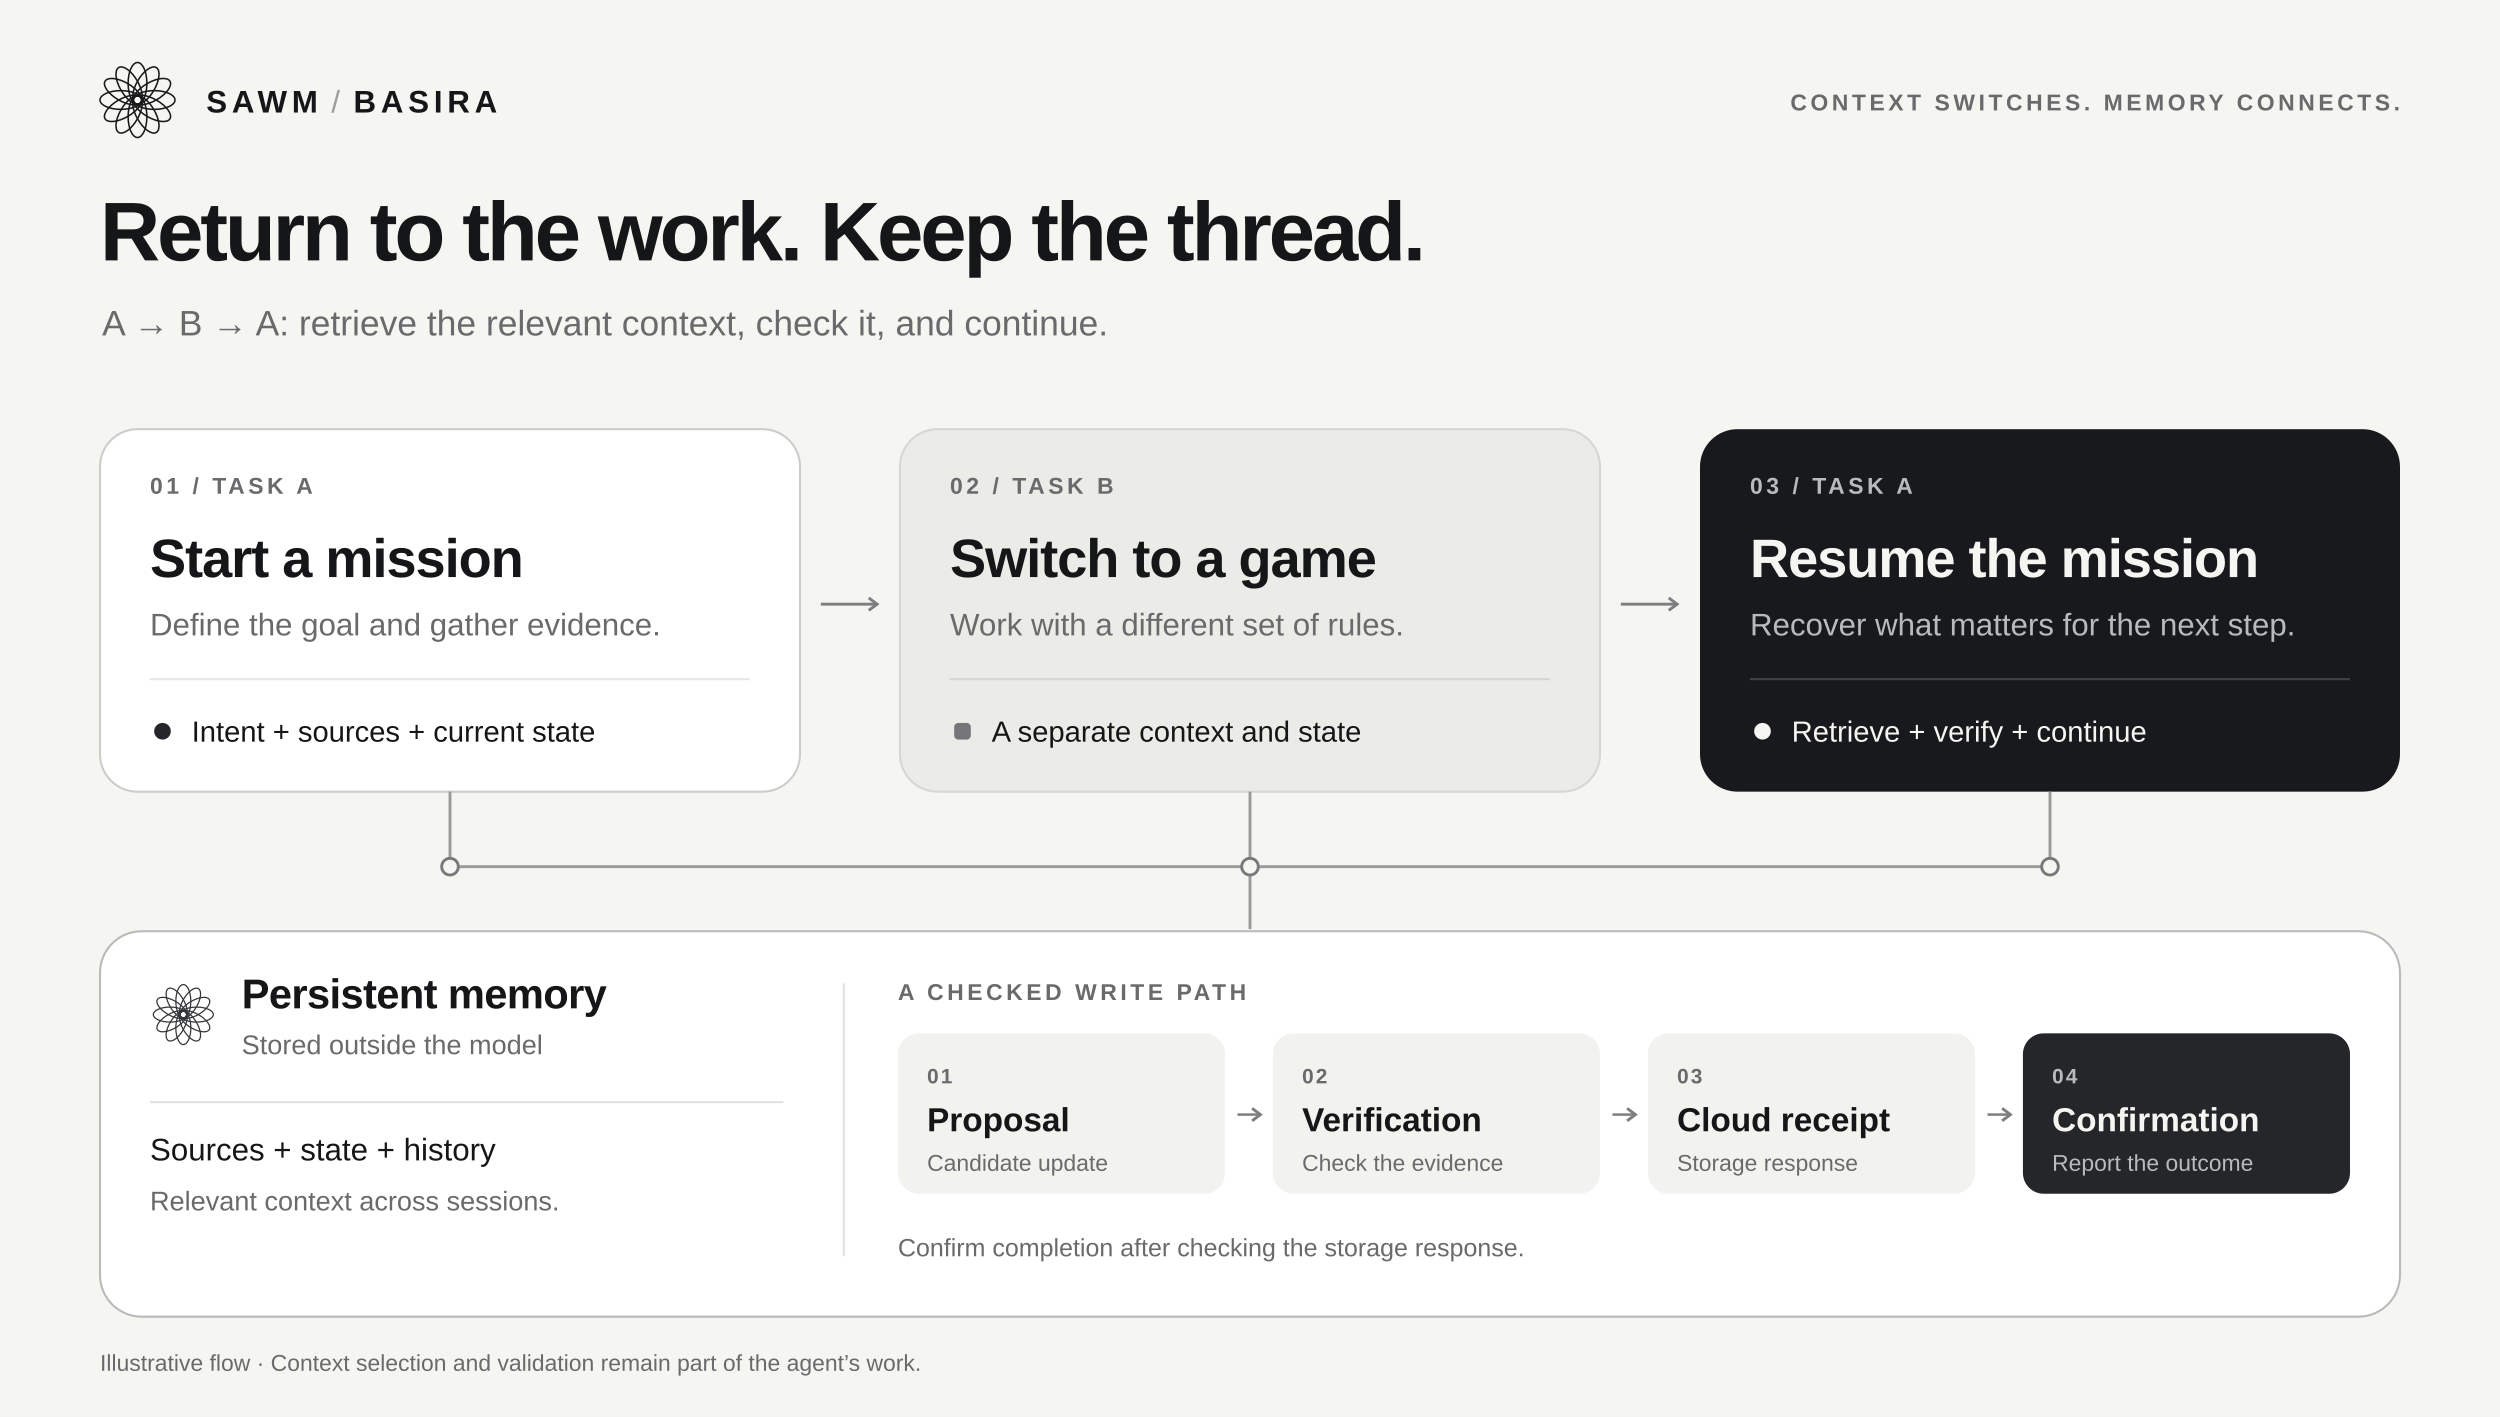
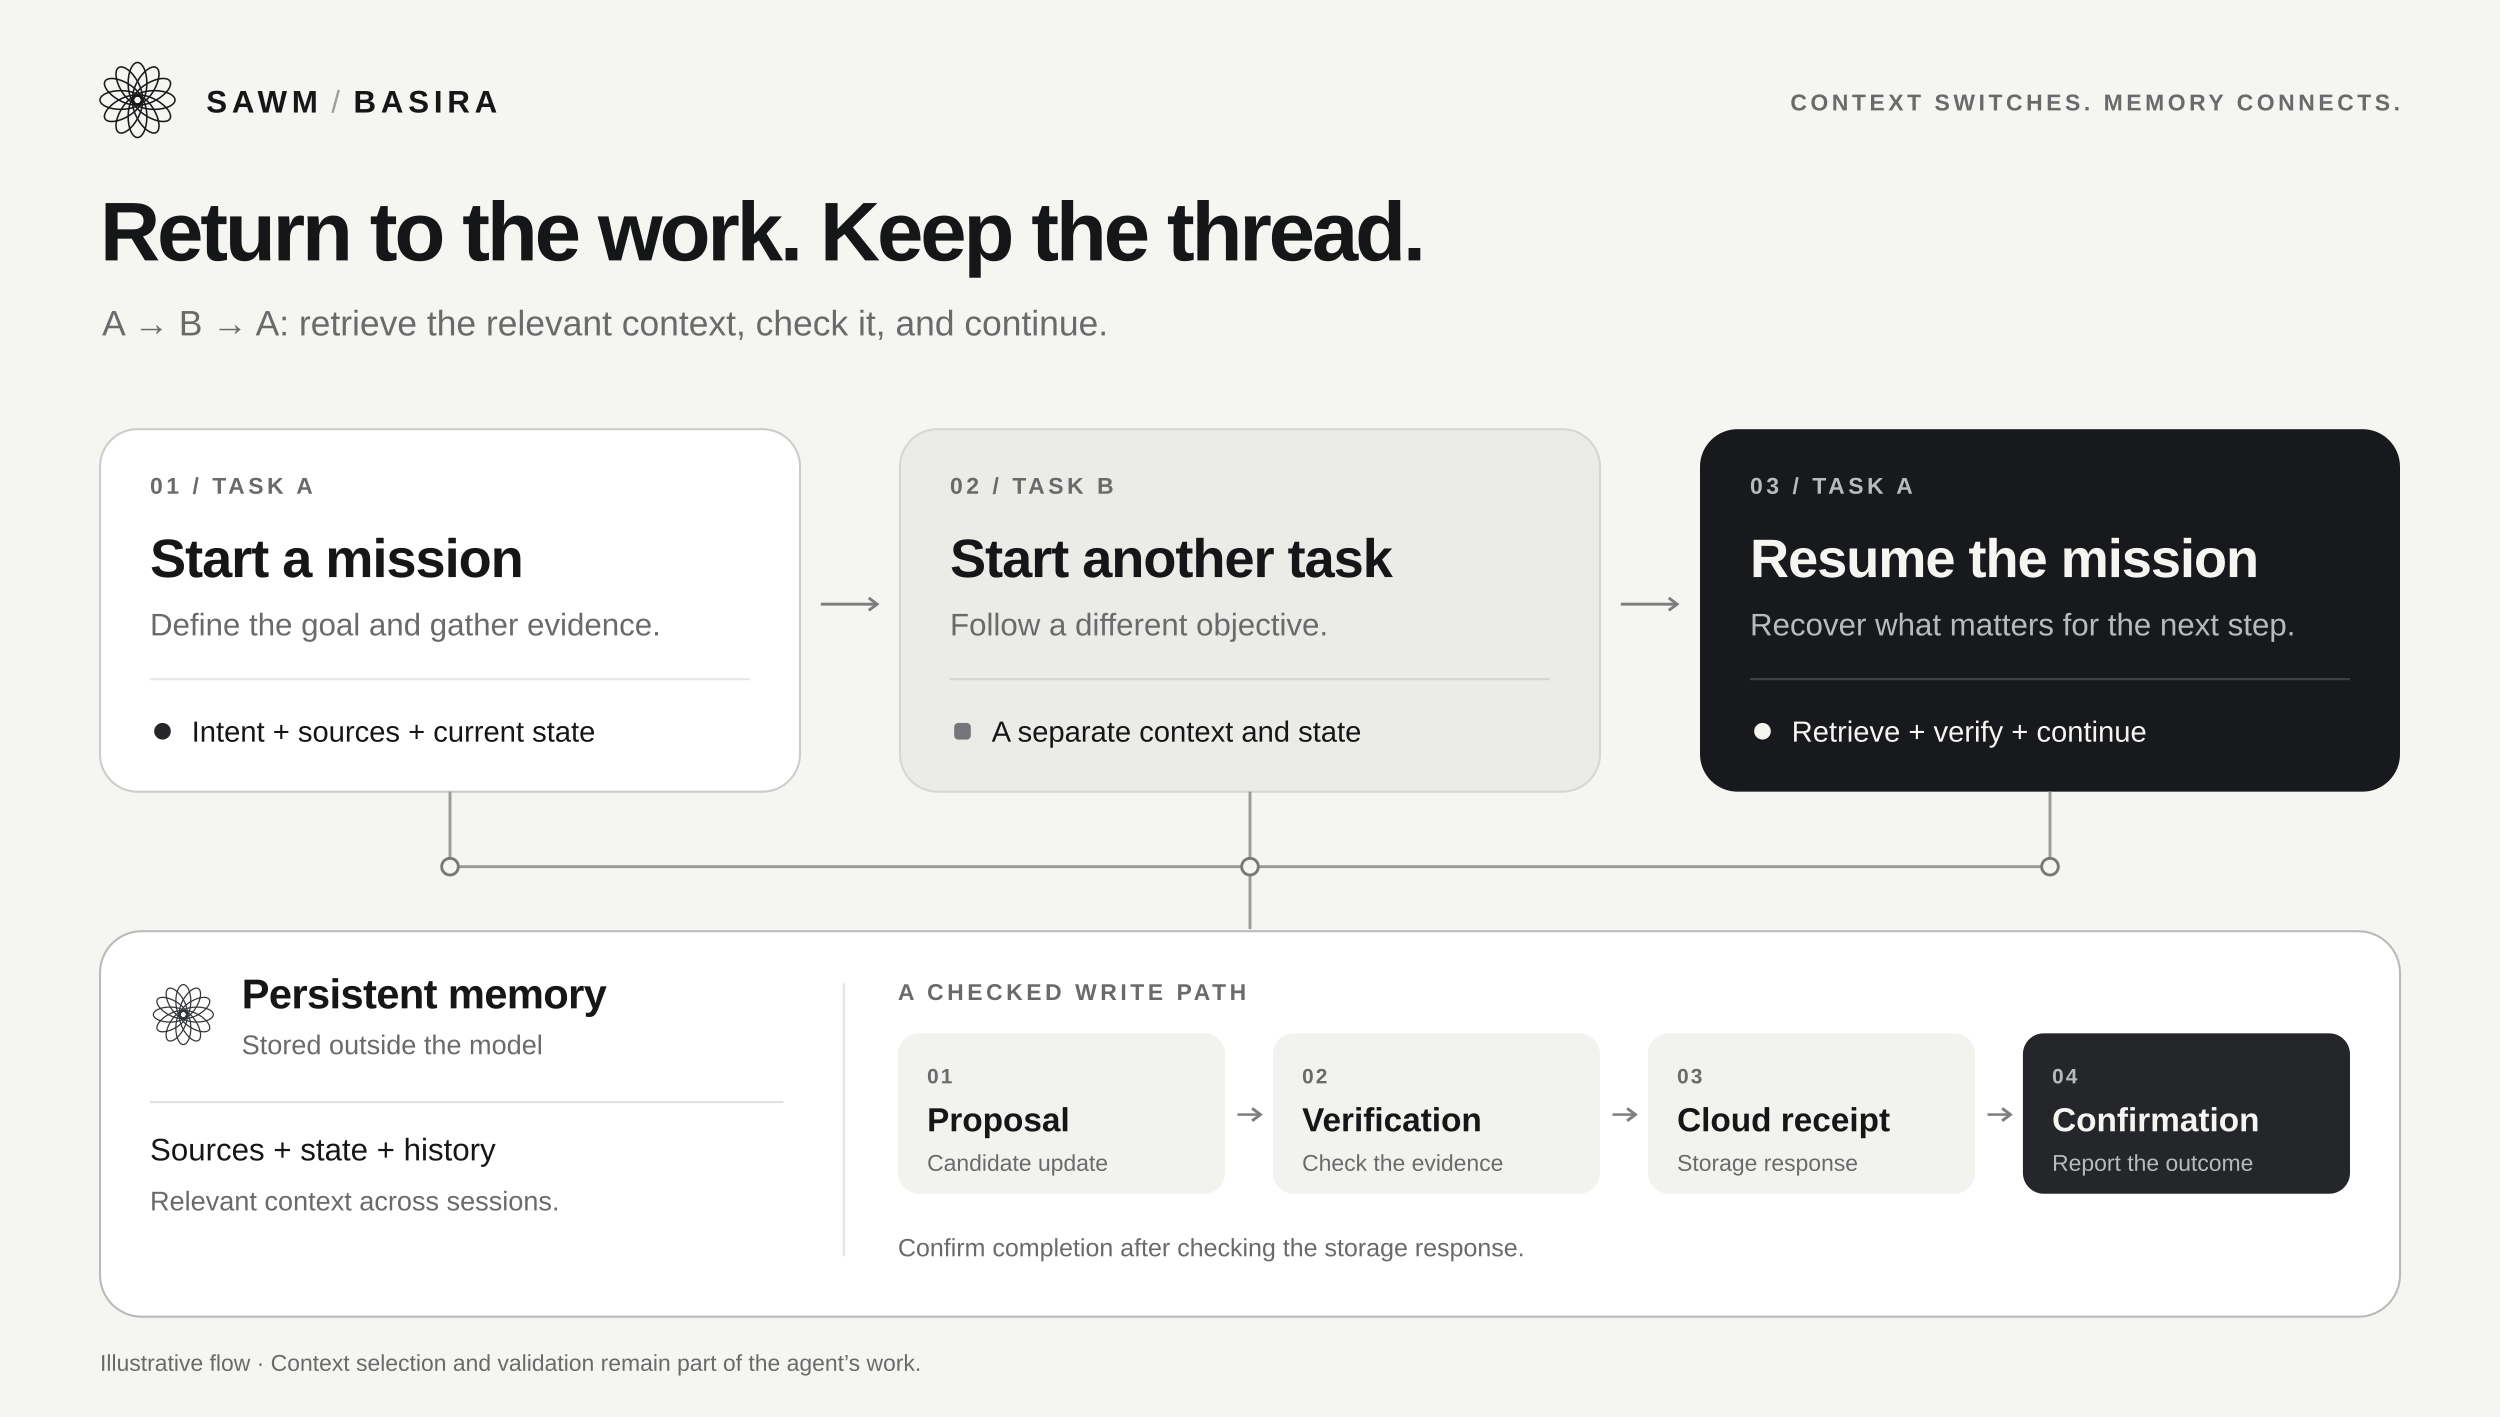
<svg xmlns="http://www.w3.org/2000/svg" width="1200" height="680" viewBox="0 0 1200 680" role="img" aria-labelledby="title desc">
  <defs>
    <style>
      text { font-family: -apple-system, BlinkMacSystemFont, "Segoe UI", Arial, sans-serif; }
      .ink { fill: #151618; }
      .muted { fill: #686a6c; }
      .label { font-size: 11px; font-weight: 600; letter-spacing: 1.7px; }
    </style>
    <g id="flower" fill="none" stroke="currentColor" stroke-width="1.5">
      <ellipse cy="-16" rx="9" ry="20" />
      <ellipse cy="-16" rx="9" ry="20" transform="rotate(30)" />
      <ellipse cy="-16" rx="9" ry="20" transform="rotate(60)" />
      <ellipse cy="-16" rx="9" ry="20" transform="rotate(90)" />
      <ellipse cy="-16" rx="9" ry="20" transform="rotate(120)" />
      <ellipse cy="-16" rx="9" ry="20" transform="rotate(150)" />
      <ellipse cy="-16" rx="9" ry="20" transform="rotate(180)" />
      <ellipse cy="-16" rx="9" ry="20" transform="rotate(210)" />
      <ellipse cy="-16" rx="9" ry="20" transform="rotate(240)" />
      <ellipse cy="-16" rx="9" ry="20" transform="rotate(270)" />
      <ellipse cy="-16" rx="9" ry="20" transform="rotate(300)" />
      <ellipse cy="-16" rx="9" ry="20" transform="rotate(330)" />
    </g>
    <marker id="arrow" markerWidth="8" markerHeight="8" refX="6" refY="4" orient="auto" markerUnits="userSpaceOnUse">
      <path d="m2 1 4 3-4 3" fill="none" stroke="#7c7e80" stroke-width="1.4" />
    </marker>
  </defs>
  <rect width="1200" height="680" fill="#f5f5f1" />
  <use href="#flower" transform="translate(66 48) scale(.5)" color="#18191b" />
  <text x="99" y="54" class="ink" font-size="15" font-weight="600" letter-spacing="2.3">SAWM <tspan fill="#9a9c9d" font-weight="400">/</tspan> BASIRA</text>
  <text x="1152" y="53" text-anchor="end" class="muted label">CONTEXT SWITCHES. MEMORY CONNECTS.</text>
  <text x="48" y="125" class="ink" font-size="40" font-weight="600" letter-spacing="-1.5">Return to the work. Keep the thread.</text>
  <text x="49" y="161" class="muted" font-size="17">A → B → A: retrieve the relevant context, check it, and continue.</text>
  <rect x="48" y="206" width="336" height="174" rx="18" fill="#fff" stroke="#cbcdcb" />
  <text x="72" y="237" class="muted label">01 / TASK A</text>
  <text x="72" y="277" class="ink" font-size="26" font-weight="600" letter-spacing="-.5">Start a mission</text>
  <text x="72" y="305" class="muted" font-size="15">Define the goal and gather evidence.</text>
  <path d="M72 326H360" stroke="#e6e7e3" />
  <circle cx="78" cy="351" r="4" fill="#242629" />
  <text x="92" y="356" class="ink" font-size="14">Intent + sources + current state</text>
  <path d="M394 290h27" fill="none" stroke="#7c7e80" stroke-width="1.4" marker-end="url(#arrow)" />
  <rect x="432" y="206" width="336" height="174" rx="18" fill="#ebebe7" stroke="#d6d7d3" />
  <text x="456" y="237" class="muted label">02 / TASK B</text>
-   <text x="456" y="277" class="ink" font-size="26" font-weight="600" letter-spacing="-.5">Switch to a game</text>
-   <text x="456" y="305" class="muted" font-size="15">Work with a different set of rules.</text>
+   <text x="456" y="277" class="ink" font-size="26" font-weight="600" letter-spacing="-.5">Start another task</text>
+   <text x="456" y="305" class="muted" font-size="15">Follow a different objective.</text>
  <path d="M456 326H744" stroke="#d4d5d1" />
  <rect x="458" y="347" width="8" height="8" rx="2" fill="#747679" />
  <text x="476" y="356" class="ink" font-size="14">A separate context and state</text>
  <path d="M778 290h27" fill="none" stroke="#7c7e80" stroke-width="1.4" marker-end="url(#arrow)" />
  <rect x="816" y="206" width="336" height="174" rx="18" fill="#18191c" />
  <text x="840" y="237" fill="#b8babd" class="label">03 / TASK A</text>
  <text x="840" y="277" fill="#f5f5f1" font-size="26" font-weight="600" letter-spacing="-.5">Resume the mission</text>
  <text x="840" y="305" fill="#b8babd" font-size="15">Recover what matters for the next step.</text>
  <path d="M840 326H1128" stroke="#414247" />
  <circle cx="846" cy="351" r="4" fill="#f5f5f1" />
  <text x="860" y="356" fill="#f5f5f1" font-size="14">Retrieve + verify + continue</text>
  <path d="M216 380v36h768v-36M600 380v36M600 416v30" fill="none" stroke="#9a9c9c" stroke-width="1.4" />
  <circle cx="216" cy="416" r="4" fill="#f5f5f1" stroke="#77797b" stroke-width="1.4" />
  <circle cx="600" cy="416" r="4" fill="#f5f5f1" stroke="#77797b" stroke-width="1.4" />
  <circle cx="984" cy="416" r="4" fill="#f5f5f1" stroke="#77797b" stroke-width="1.4" />
  <rect x="48" y="447" width="1104" height="185" rx="20" fill="#fff" stroke="#b8bbb9" />
  <use href="#flower" transform="translate(88 487) scale(.4)" color="#323437" />
  <text x="116" y="484" class="ink" font-size="20" font-weight="600" letter-spacing="-.3">Persistent memory</text>
  <text x="116" y="506" class="muted" font-size="13">Stored outside the model</text>
  <path d="M72 529H376" stroke="#e0e2de" />
  <text x="72" y="557" class="ink" font-size="15">Sources + state + history</text>
  <text x="72" y="581" class="muted" font-size="13">Relevant context across sessions.</text>
  <path d="M405 472V603" stroke="#e0e2de" />
  <text x="431" y="480" class="muted label">A CHECKED WRITE PATH</text>
  <rect x="431" y="496" width="157" height="77" rx="10" fill="#f2f3ef" />
  <text x="445" y="520" class="muted" font-size="10" font-weight="600" letter-spacing="1">01</text>
  <text x="445" y="543" class="ink" font-size="16" font-weight="600">Proposal</text>
  <text x="445" y="562" class="muted" font-size="11">Candidate update</text>
  <path d="M594 535h11" fill="none" stroke="#7c7e80" stroke-width="1.2" marker-end="url(#arrow)" />
  <rect x="611" y="496" width="157" height="77" rx="10" fill="#f2f3ef" />
  <text x="625" y="520" class="muted" font-size="10" font-weight="600" letter-spacing="1">02</text>
  <text x="625" y="543" class="ink" font-size="16" font-weight="600">Verification</text>
  <text x="625" y="562" class="muted" font-size="11">Check the evidence</text>
  <path d="M774 535h11" fill="none" stroke="#7c7e80" stroke-width="1.2" marker-end="url(#arrow)" />
  <rect x="791" y="496" width="157" height="77" rx="10" fill="#f2f3ef" />
  <text x="805" y="520" class="muted" font-size="10" font-weight="600" letter-spacing="1">03</text>
  <text x="805" y="543" class="ink" font-size="16" font-weight="600">Cloud receipt</text>
  <text x="805" y="562" class="muted" font-size="11">Storage response</text>
  <path d="M954 535h11" fill="none" stroke="#7c7e80" stroke-width="1.2" marker-end="url(#arrow)" />
  <rect x="971" y="496" width="157" height="77" rx="10" fill="#25262a" />
  <text x="985" y="520" fill="#b8babd" font-size="10" font-weight="600" letter-spacing="1">04</text>
  <text x="985" y="543" fill="#f5f5f1" font-size="16" font-weight="600">Confirmation</text>
  <text x="985" y="562" fill="#b8babd" font-size="11">Report the outcome</text>
  <text x="431" y="603" class="muted" font-size="12">Confirm completion after checking the storage response.</text>
  <text x="48" y="658" class="muted" font-size="11">Illustrative flow · Context selection and validation remain part of the agent’s work.</text>
</svg>
